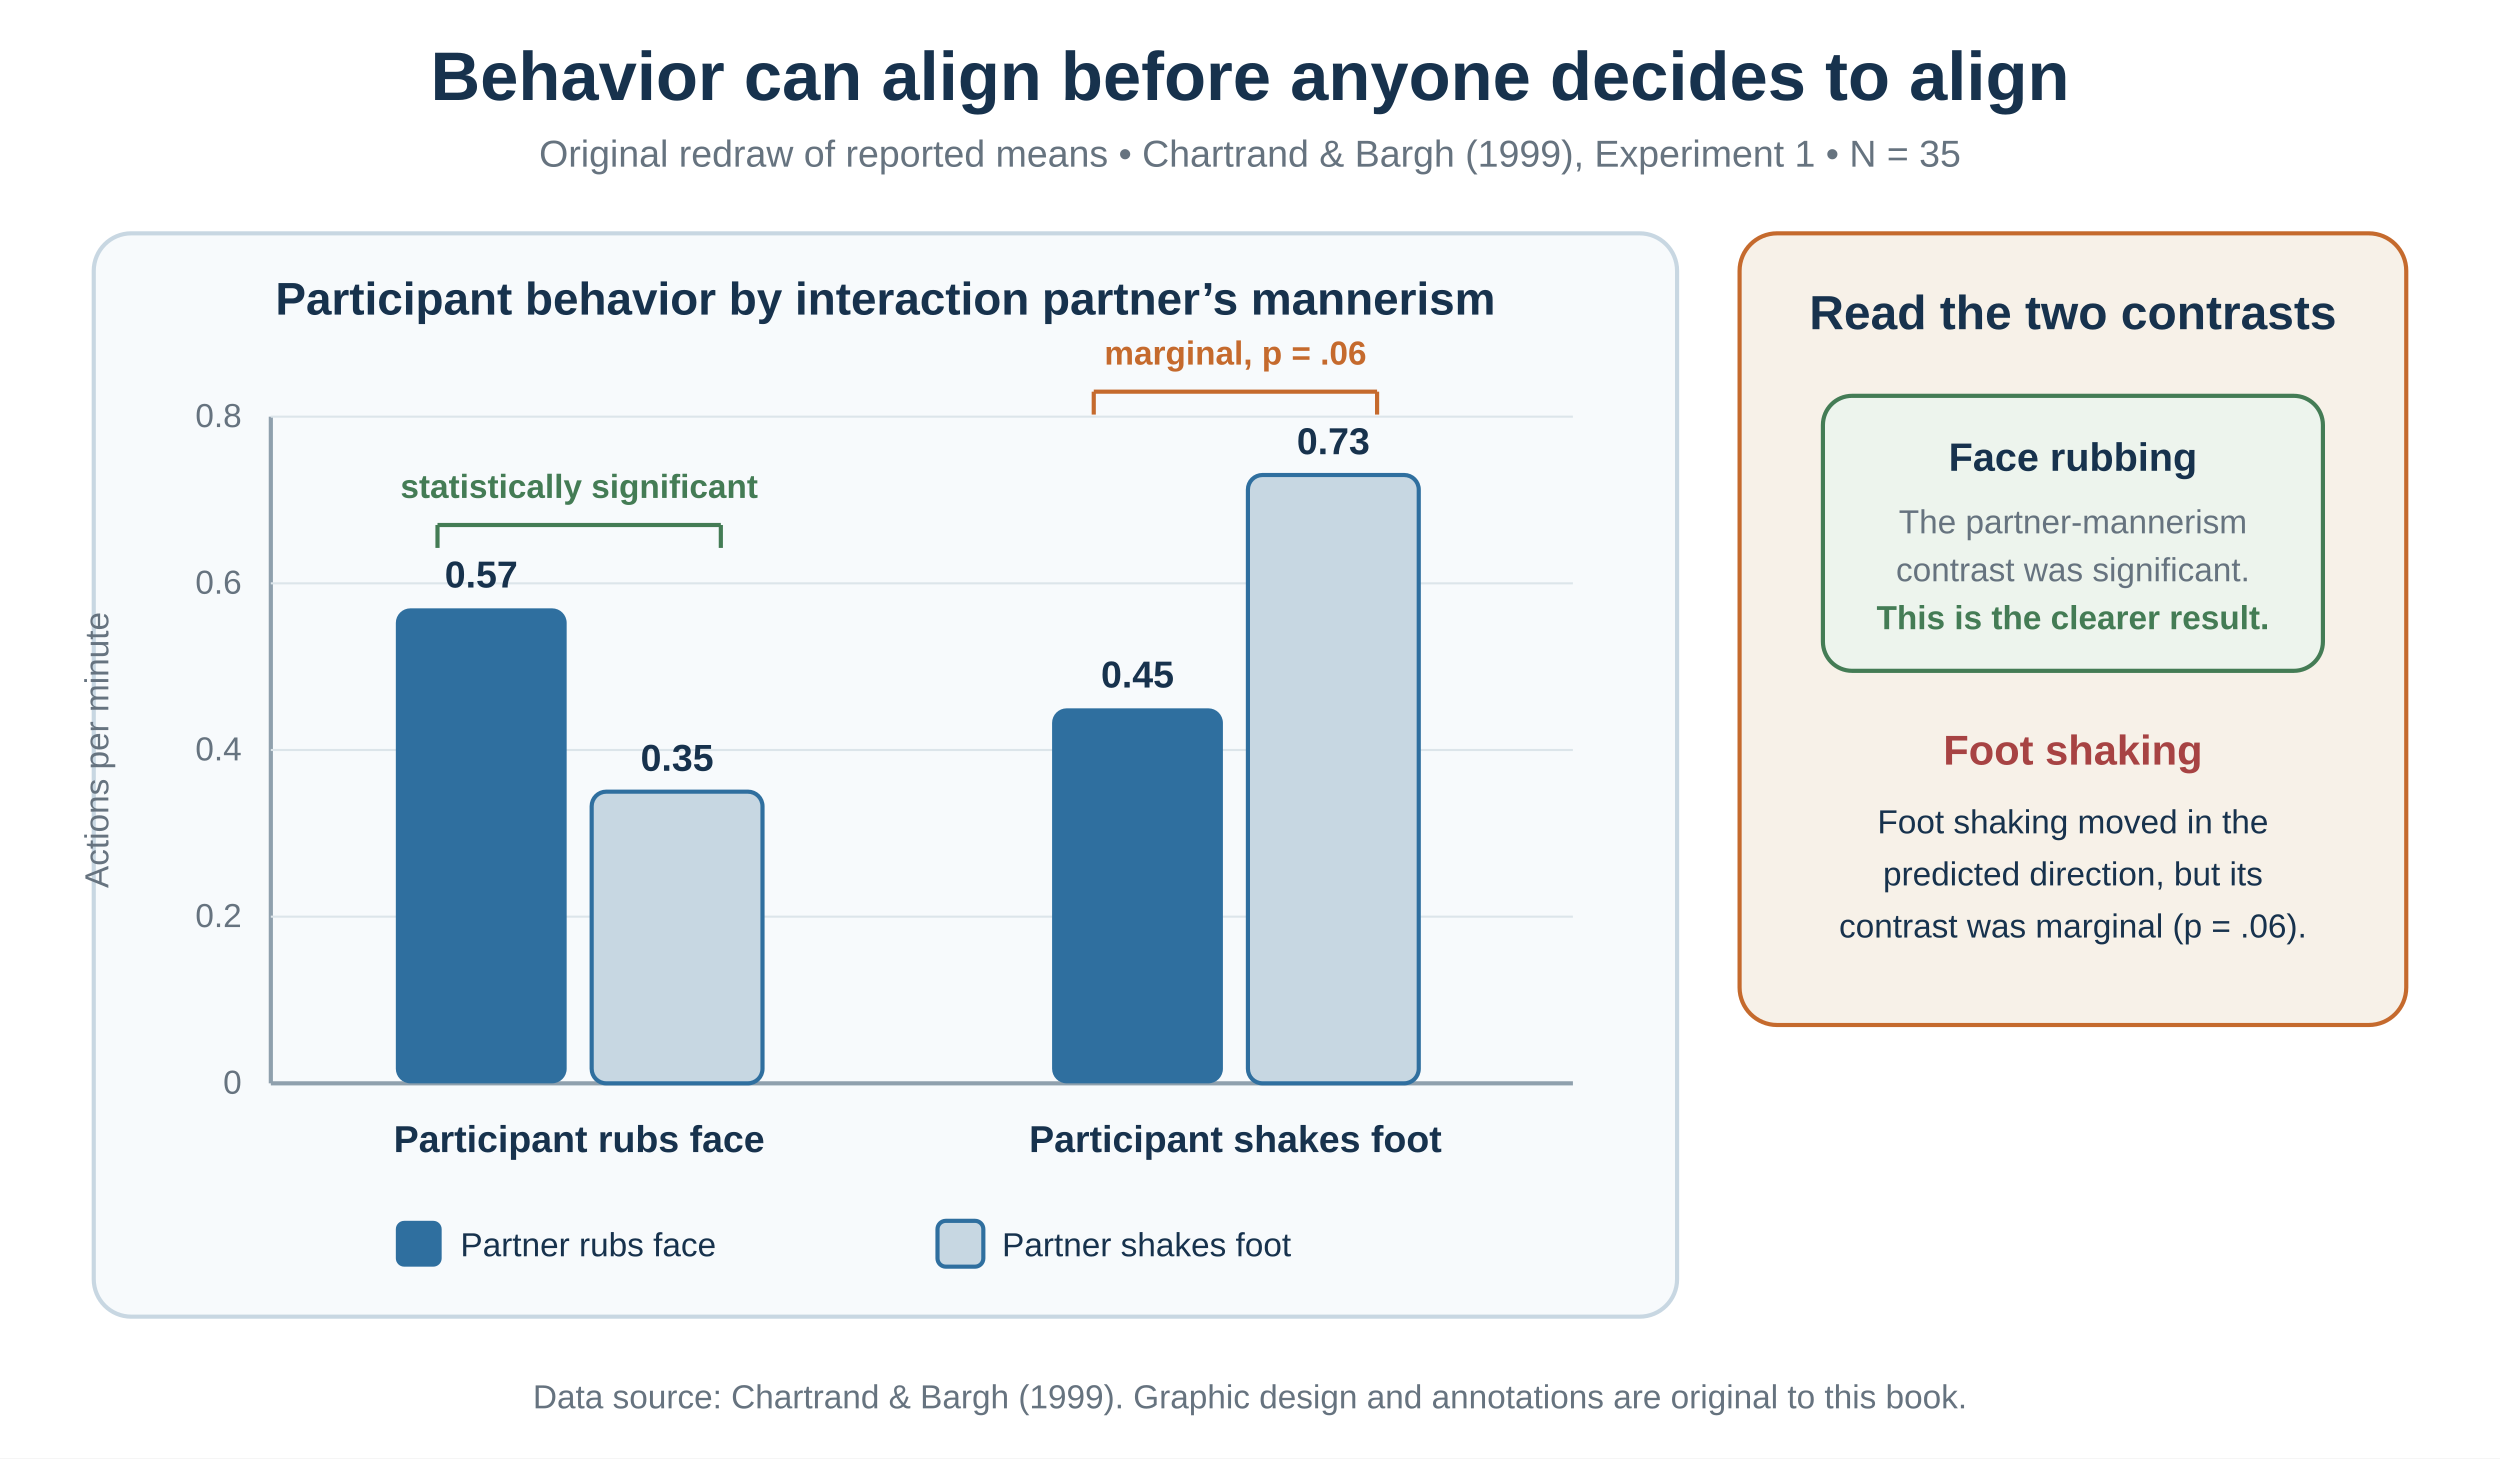
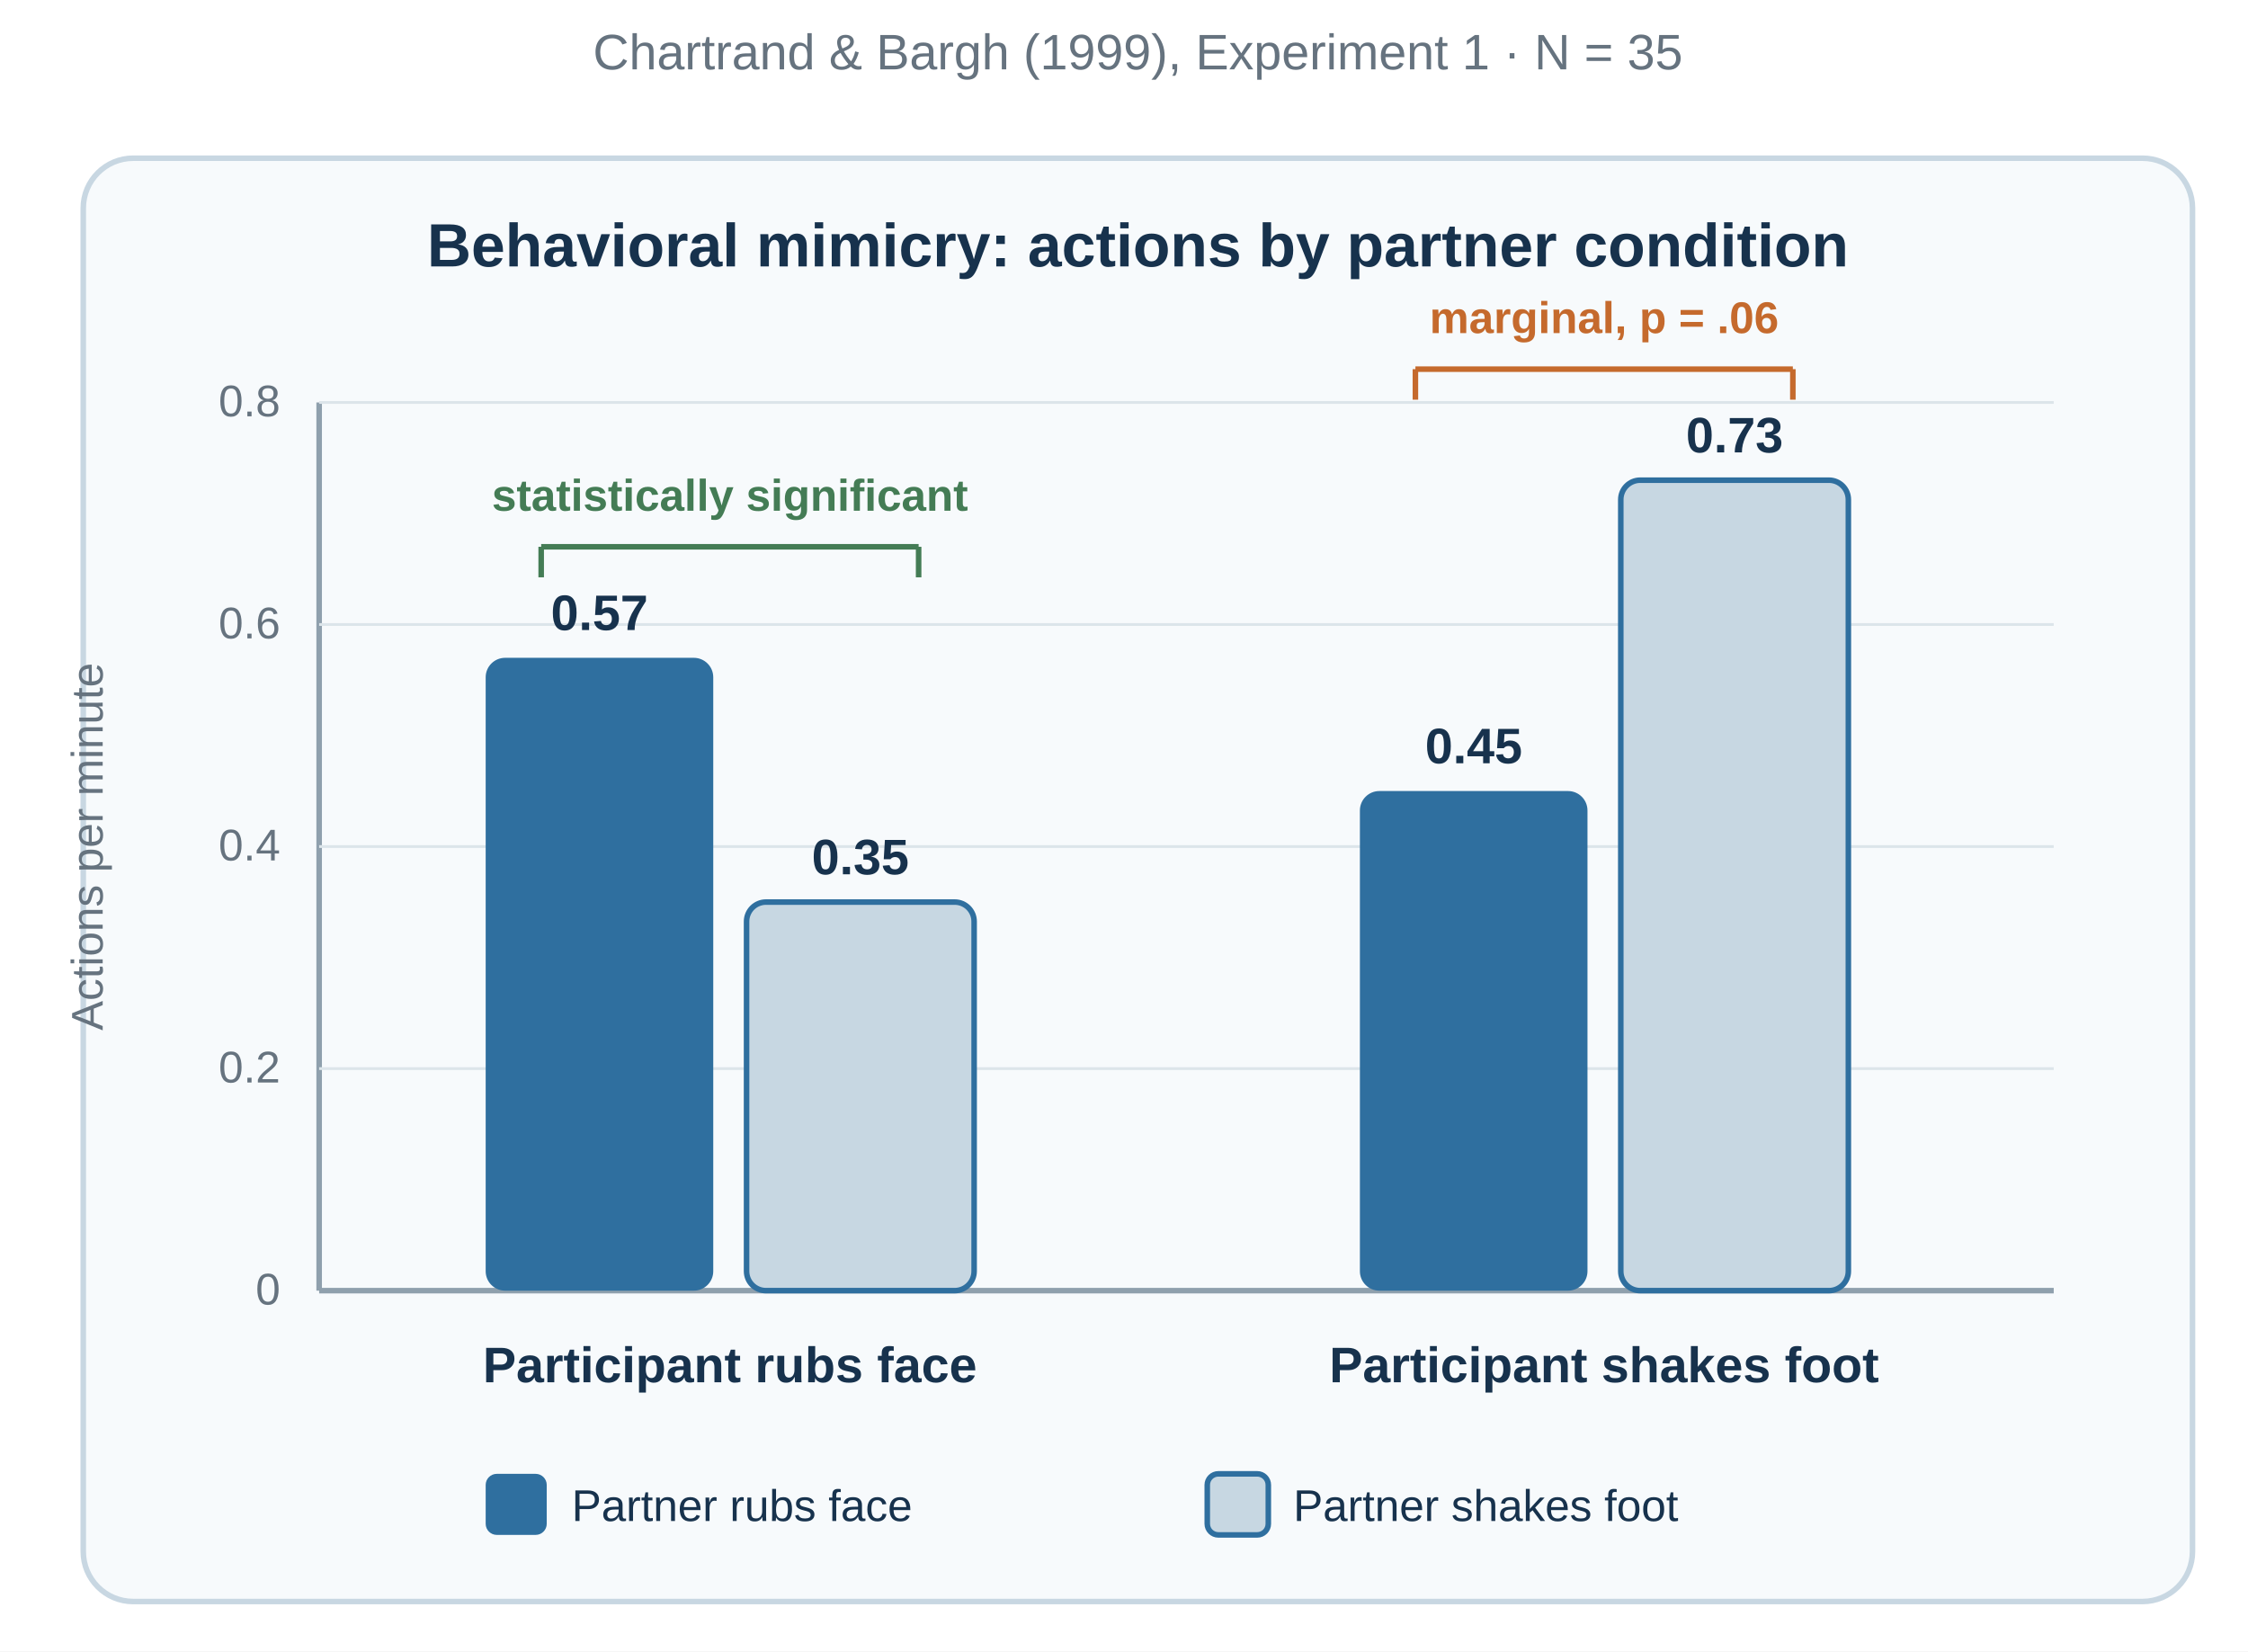
- <svg xmlns="http://www.w3.org/2000/svg" width="1200" height="700" viewBox="0 0 1200 700" role="img" aria-labelledby="title desc">
-   <rect width="1200" height="700" fill="#ffffff" />
-   <text x="600" y="48" text-anchor="middle" font-family="Arial, sans-serif" font-size="33" font-weight="700" fill="#17324d">Behavior can align before anyone decides to align</text>
-   <text x="600" y="80" text-anchor="middle" font-family="Arial, sans-serif" font-size="18" fill="#66737f">Original redraw of reported means • Chartrand &amp; Bargh (1999), Experiment 1 • N = 35</text>
+ <svg xmlns="http://www.w3.org/2000/svg" width="810" height="595" viewBox="15 55 810 595" role="img" aria-labelledby="title desc">
+   <rect width="810" height="595" fill="#ffffff" x="15" y="55" />
+   <text x="425" y="80" text-anchor="middle" font-family="Arial, sans-serif" font-size="18" fill="#66737f">Chartrand &amp; Bargh (1999), Experiment 1 · N = 35</text>
  <rect x="45" y="112" width="760" height="520" rx="18" fill="#f7fafc" stroke="#c8d7e2" stroke-width="2" />
-   <text x="425" y="151" text-anchor="middle" font-family="Arial, sans-serif" font-size="22" font-weight="700" fill="#17324d">Participant behavior by interaction partner’s mannerism</text>
+   <text x="425" y="151" text-anchor="middle" font-family="Arial, sans-serif" font-size="22" font-weight="700" fill="#17324d">Behavioral mimicry: actions by partner condition</text>
  <line x1="130" y1="520" x2="755" y2="520" stroke="#8fa0ad" stroke-width="2" />
  <line x1="130" y1="200" x2="130" y2="520" stroke="#8fa0ad" stroke-width="2" />
  <g font-family="Arial, sans-serif" font-size="16" fill="#66737f">
    <text x="116" y="525" text-anchor="end">0</text>
    <line x1="130" y1="440" x2="755" y2="440" stroke="#dce5ea" />
    <text x="116" y="445" text-anchor="end">0.2</text>
    <line x1="130" y1="360" x2="755" y2="360" stroke="#dce5ea" />
    <text x="116" y="365" text-anchor="end">0.4</text>
    <line x1="130" y1="280" x2="755" y2="280" stroke="#dce5ea" />
    <text x="116" y="285" text-anchor="end">0.6</text>
    <line x1="130" y1="200" x2="755" y2="200" stroke="#dce5ea" />
    <text x="116" y="205" text-anchor="end">0.8</text>
    <text x="52" y="360" transform="rotate(-90 52 360)" text-anchor="middle" font-size="16">Actions per minute</text>
  </g>
  <rect x="190" y="292" width="82" height="228" rx="7" fill="#2f6f9f" />
  <rect x="284" y="380" width="82" height="140" rx="7" fill="#c7d7e2" stroke="#2f6f9f" stroke-width="2" />
  <text x="231" y="282" text-anchor="middle" font-family="Arial, sans-serif" font-size="18" font-weight="700" fill="#17324d">0.57</text>
  <text x="325" y="370" text-anchor="middle" font-family="Arial, sans-serif" font-size="18" font-weight="700" fill="#17324d">0.35</text>
  <text x="278" y="553" text-anchor="middle" font-family="Arial, sans-serif" font-size="18" font-weight="700" fill="#17324d">Participant rubs face</text>
  <line x1="210" y1="252" x2="346" y2="252" stroke="#447c55" stroke-width="2" />
  <line x1="210" y1="252" x2="210" y2="263" stroke="#447c55" stroke-width="2" />
  <line x1="346" y1="252" x2="346" y2="263" stroke="#447c55" stroke-width="2" />
  <text x="278" y="239" text-anchor="middle" font-family="Arial, sans-serif" font-size="16" font-weight="700" fill="#447c55">statistically significant</text>
  <rect x="505" y="340" width="82" height="180" rx="7" fill="#2f6f9f" />
  <rect x="599" y="228" width="82" height="292" rx="7" fill="#c7d7e2" stroke="#2f6f9f" stroke-width="2" />
  <text x="546" y="330" text-anchor="middle" font-family="Arial, sans-serif" font-size="18" font-weight="700" fill="#17324d">0.45</text>
  <text x="640" y="218" text-anchor="middle" font-family="Arial, sans-serif" font-size="18" font-weight="700" fill="#17324d">0.73</text>
  <text x="593" y="553" text-anchor="middle" font-family="Arial, sans-serif" font-size="18" font-weight="700" fill="#17324d">Participant shakes foot</text>
  <line x1="525" y1="188" x2="661" y2="188" stroke="#c56a2d" stroke-width="2" />
  <line x1="525" y1="188" x2="525" y2="199" stroke="#c56a2d" stroke-width="2" />
  <line x1="661" y1="188" x2="661" y2="199" stroke="#c56a2d" stroke-width="2" />
  <text x="593" y="175" text-anchor="middle" font-family="Arial, sans-serif" font-size="16" font-weight="700" fill="#c56a2d">marginal, p = .06</text>
  <rect x="190" y="586" width="22" height="22" rx="4" fill="#2f6f9f" />
  <text x="221" y="603" font-family="Arial, sans-serif" font-size="16" fill="#17324d">Partner rubs face</text>
  <rect x="450" y="586" width="22" height="22" rx="4" fill="#c7d7e2" stroke="#2f6f9f" stroke-width="2" />
  <text x="481" y="603" font-family="Arial, sans-serif" font-size="16" fill="#17324d">Partner shakes foot</text>
-   <rect x="835" y="112" width="320" height="380" rx="18" fill="#f7f1e8" stroke="#c56a2d" stroke-width="2" />
-   <text x="995" y="158" text-anchor="middle" font-family="Arial, sans-serif" font-size="23" font-weight="700" fill="#17324d">Read the two contrasts</text>
-   <rect x="875" y="190" width="240" height="132" rx="14" fill="#edf4ed" stroke="#447c55" stroke-width="2" />
-   <text x="995" y="226" text-anchor="middle" font-family="Arial, sans-serif" font-size="19" font-weight="700" fill="#17324d">Face rubbing</text>
-   <text x="995" y="256" text-anchor="middle" font-family="Arial, sans-serif" font-size="16" fill="#66737f">The partner-mannerism</text>
-   <text x="995" y="279" text-anchor="middle" font-family="Arial, sans-serif" font-size="16" fill="#66737f">contrast was significant.</text>
-   <text x="995" y="302" text-anchor="middle" font-family="Arial, sans-serif" font-size="16" font-weight="700" fill="#447c55">This is the clearer result.</text>
-   <text x="995" y="367" text-anchor="middle" font-family="Arial, sans-serif" font-size="20" font-weight="700" fill="#a74343">Foot shaking</text>
-   <text x="995" y="400" text-anchor="middle" font-family="Arial, sans-serif" font-size="16" fill="#17324d">Foot shaking moved in the</text>
-   <text x="995" y="425" text-anchor="middle" font-family="Arial, sans-serif" font-size="16" fill="#17324d">predicted direction, but its</text>
-   <text x="995" y="450" text-anchor="middle" font-family="Arial, sans-serif" font-size="16" fill="#17324d">contrast was marginal (p = .06).</text>
-   <text x="600" y="676" text-anchor="middle" font-family="Arial, sans-serif" font-size="16" fill="#66737f">Data source: Chartrand &amp; Bargh (1999). Graphic design and annotations are original to this book.</text>
</svg>
